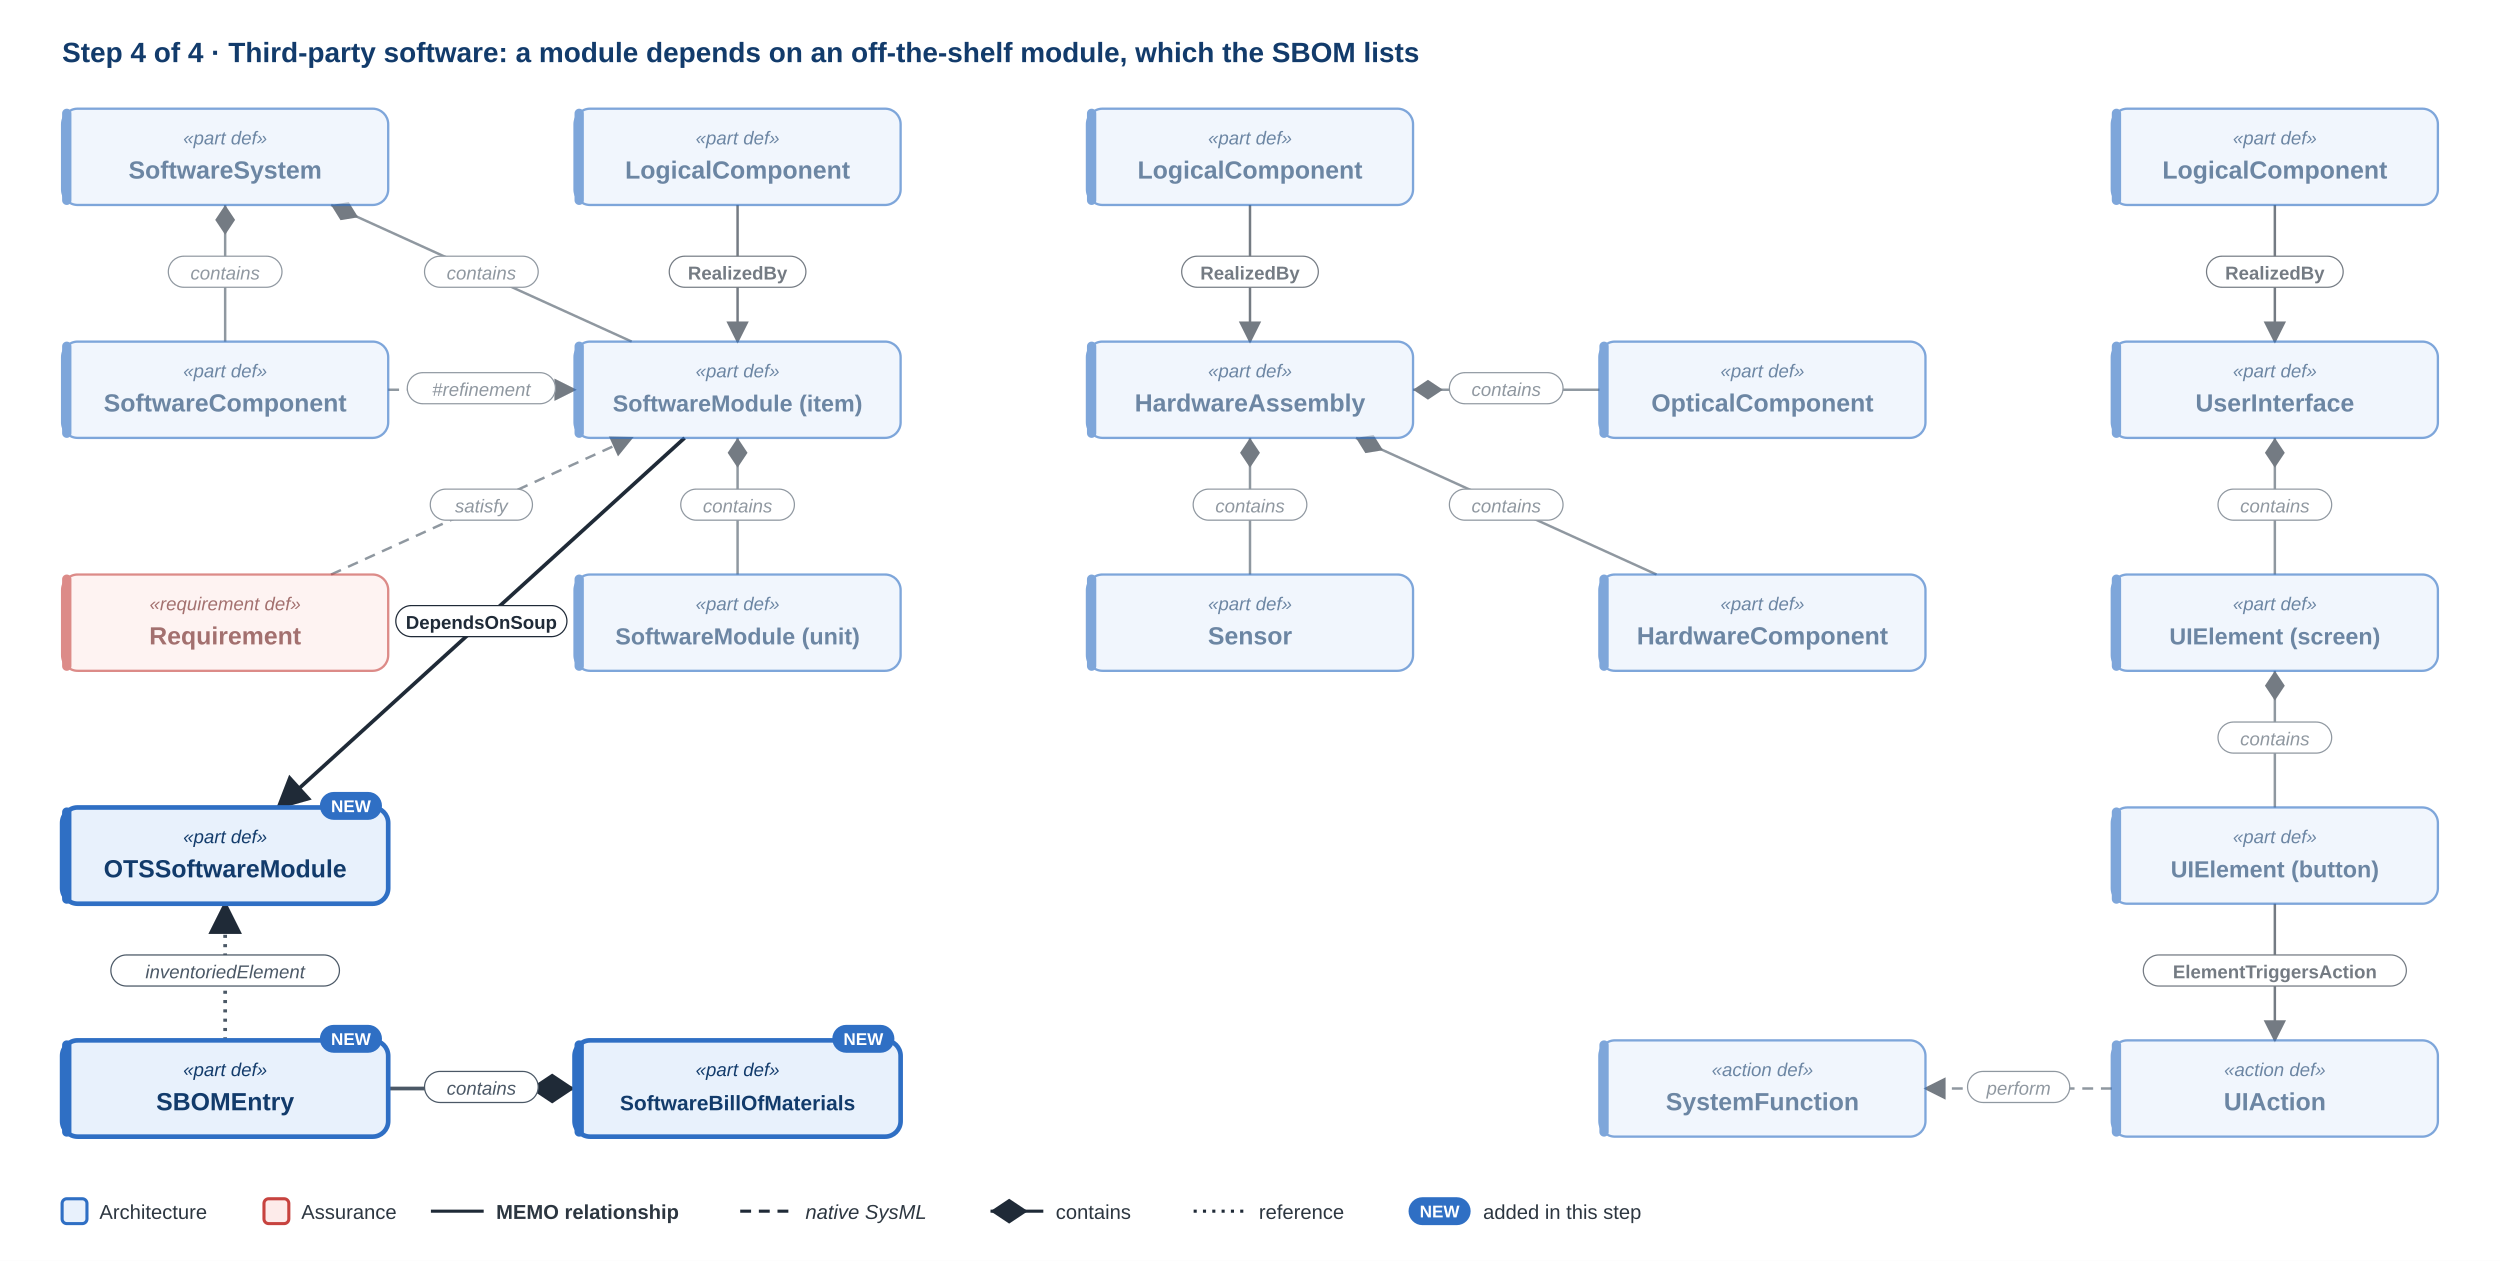
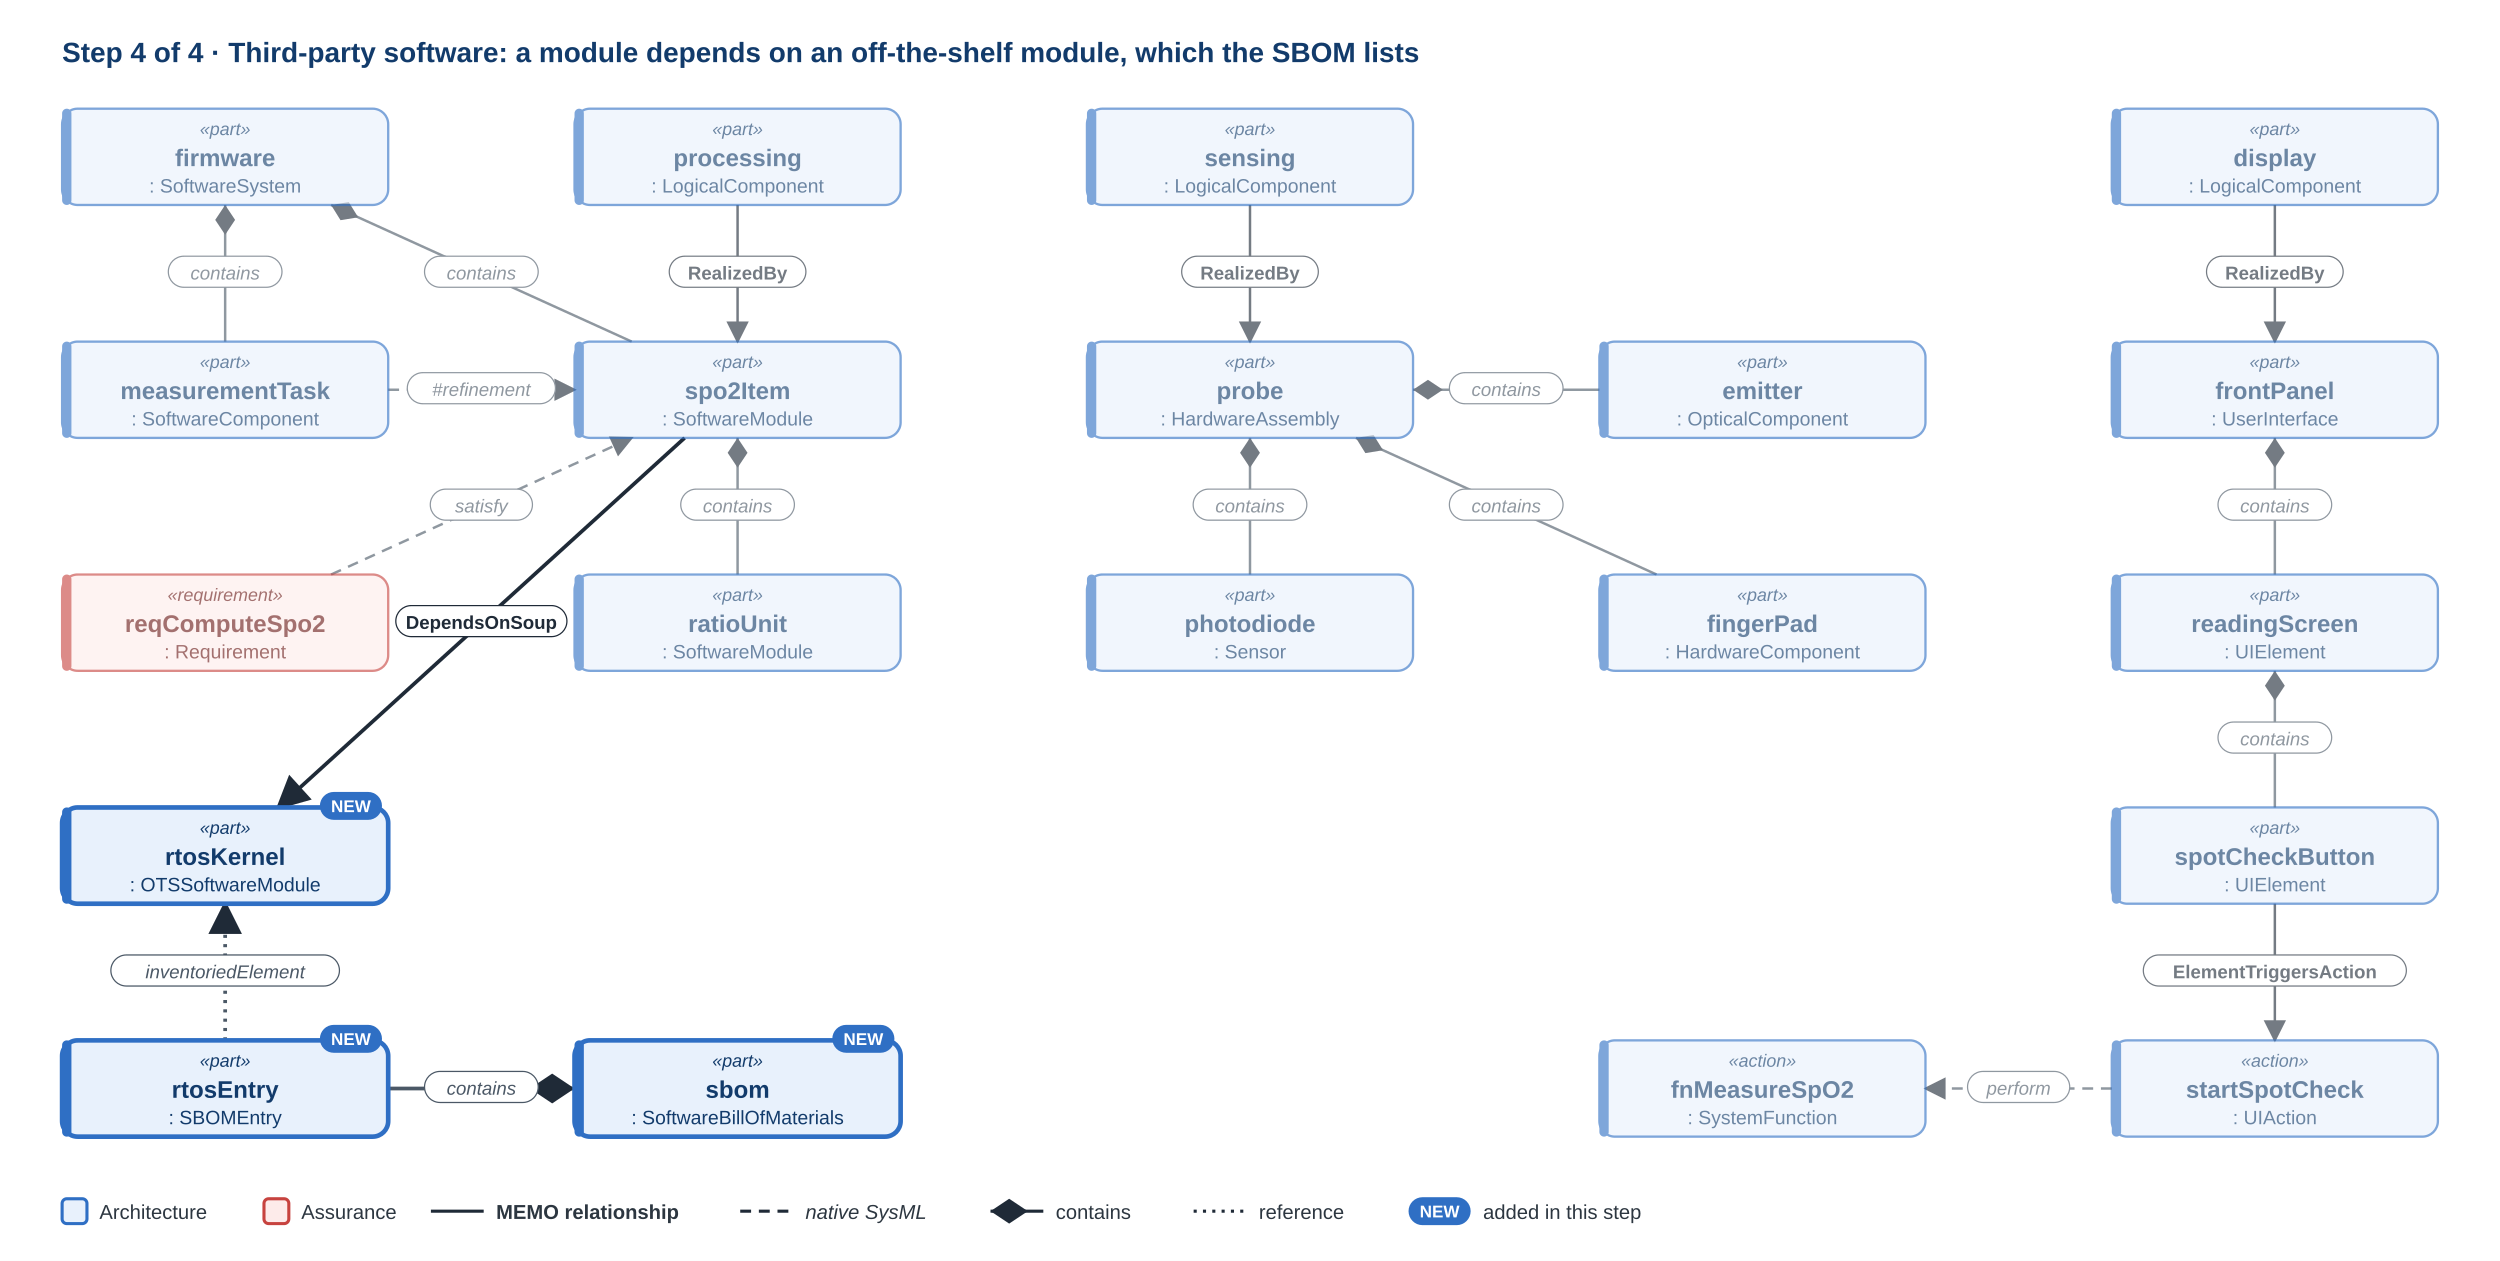
<svg xmlns="http://www.w3.org/2000/svg" viewBox="0 0 1610 812" width="1610" height="812" font-family="Nunito, 'Segoe UI', Arial, sans-serif" role="img" aria-label="Implementation layer, step 4: Third-party software: a module depends on an off-the-shelf module, which the SBOM lists">
  <defs>
    <marker id="arrow" viewBox="0 0 10 10" refX="9" refY="5" markerWidth="9" markerHeight="9" orient="auto-start-reverse">
      <path d="M0,0 L10,5 L0,10 z" fill="#1f2a37" />
    </marker>
    <marker id="diamond" viewBox="0 0 14 10" refX="13" refY="5" markerWidth="14" markerHeight="10" orient="auto-start-reverse">
      <path d="M1,5 L7,1 L13,5 L7,9 z" fill="#1f2a37" />
    </marker>
  </defs>
  <rect width="100%" height="100%" fill="#ffffff" />
  <text x="40" y="40" font-size="18" font-weight="800" fill="#123b6b">Step 4 of 4 · Third-party software: a module depends on an off-the-shelf module, which the SBOM lists</text>
  <g opacity="0.62">
    <line x1="475" y1="132" x2="475" y2="220" stroke="#1f2a37" stroke-width="1.6" marker-end="url(#arrow)" />
    <rect x="431" y="165" width="88" height="20" rx="10" fill="#ffffff" stroke="#1f2a37" stroke-width="0.8" />
    <text x="475" y="180" text-anchor="middle" font-size="12" font-weight="700" fill="#1f2a37">RealizedBy</text>
  </g>
  <g opacity="0.62">
    <line x1="213.2" y1="132" x2="406.8" y2="220" stroke="#4b5866" stroke-width="1.6" marker-start="url(#diamond)" />
    <rect x="273.4" y="165" width="73.2" height="20" rx="10" fill="#ffffff" stroke="#4b5866" stroke-width="0.8" />
    <text x="310" y="180" text-anchor="middle" font-size="12" font-style="italic" fill="#4b5866">contains</text>
  </g>
  <g opacity="0.62">
    <line x1="145" y1="132" x2="145" y2="220" stroke="#4b5866" stroke-width="1.6" marker-start="url(#diamond)" />
    <rect x="108.4" y="165" width="73.2" height="20" rx="10" fill="#ffffff" stroke="#4b5866" stroke-width="0.8" />
    <text x="145" y="180" text-anchor="middle" font-size="12" font-style="italic" fill="#4b5866">contains</text>
  </g>
  <g opacity="0.62">
    <line x1="475" y1="282" x2="475" y2="370" stroke="#4b5866" stroke-width="1.6" marker-start="url(#diamond)" />
    <rect x="438.4" y="315" width="73.2" height="20" rx="10" fill="#ffffff" stroke="#4b5866" stroke-width="0.8" />
    <text x="475" y="330" text-anchor="middle" font-size="12" font-style="italic" fill="#4b5866">contains</text>
  </g>
  <g opacity="0.62">
    <line x1="250" y1="251" x2="370" y2="251" stroke="#4b5866" stroke-width="1.6" stroke-dasharray="7 5" marker-end="url(#arrow)" />
    <rect x="262.3" y="240" width="95.4" height="20" rx="10" fill="#ffffff" stroke="#4b5866" stroke-width="0.8" />
    <text x="310" y="255" text-anchor="middle" font-size="12" font-style="italic" fill="#4b5866">#refinement</text>
  </g>
  <g opacity="0.62">
    <line x1="213.2" y1="370" x2="406.8" y2="282" stroke="#4b5866" stroke-width="1.6" stroke-dasharray="7 5" marker-end="url(#arrow)" />
    <rect x="277.1" y="315" width="65.8" height="20" rx="10" fill="#ffffff" stroke="#4b5866" stroke-width="0.8" />
    <text x="310" y="330" text-anchor="middle" font-size="12" font-style="italic" fill="#4b5866">satisfy</text>
  </g>
  <g opacity="0.62">
    <line x1="805" y1="132" x2="805" y2="220" stroke="#1f2a37" stroke-width="1.6" marker-end="url(#arrow)" />
    <rect x="761" y="165" width="88" height="20" rx="10" fill="#ffffff" stroke="#1f2a37" stroke-width="0.8" />
    <text x="805" y="180" text-anchor="middle" font-size="12" font-weight="700" fill="#1f2a37">RealizedBy</text>
  </g>
  <g opacity="0.62">
    <line x1="910" y1="251" x2="1030" y2="251" stroke="#4b5866" stroke-width="1.6" marker-start="url(#diamond)" />
    <rect x="933.4" y="240" width="73.2" height="20" rx="10" fill="#ffffff" stroke="#4b5866" stroke-width="0.8" />
    <text x="970" y="255" text-anchor="middle" font-size="12" font-style="italic" fill="#4b5866">contains</text>
  </g>
  <g opacity="0.62">
    <line x1="805" y1="282" x2="805" y2="370" stroke="#4b5866" stroke-width="1.6" marker-start="url(#diamond)" />
    <rect x="768.4" y="315" width="73.2" height="20" rx="10" fill="#ffffff" stroke="#4b5866" stroke-width="0.8" />
    <text x="805" y="330" text-anchor="middle" font-size="12" font-style="italic" fill="#4b5866">contains</text>
  </g>
  <g opacity="0.62">
    <line x1="873.2" y1="282" x2="1066.8" y2="370" stroke="#4b5866" stroke-width="1.6" marker-start="url(#diamond)" />
    <rect x="933.4" y="315" width="73.2" height="20" rx="10" fill="#ffffff" stroke="#4b5866" stroke-width="0.8" />
    <text x="970" y="330" text-anchor="middle" font-size="12" font-style="italic" fill="#4b5866">contains</text>
  </g>
  <g opacity="0.62">
    <line x1="1465" y1="132" x2="1465" y2="220" stroke="#1f2a37" stroke-width="1.6" marker-end="url(#arrow)" />
    <rect x="1421" y="165" width="88" height="20" rx="10" fill="#ffffff" stroke="#1f2a37" stroke-width="0.8" />
    <text x="1465" y="180" text-anchor="middle" font-size="12" font-weight="700" fill="#1f2a37">RealizedBy</text>
  </g>
  <g opacity="0.62">
    <line x1="1465" y1="282" x2="1465" y2="370" stroke="#4b5866" stroke-width="1.6" marker-start="url(#diamond)" />
    <rect x="1428.4" y="315" width="73.2" height="20" rx="10" fill="#ffffff" stroke="#4b5866" stroke-width="0.8" />
    <text x="1465" y="330" text-anchor="middle" font-size="12" font-style="italic" fill="#4b5866">contains</text>
  </g>
  <g opacity="0.62">
    <line x1="1465" y1="432" x2="1465" y2="520" stroke="#4b5866" stroke-width="1.6" marker-start="url(#diamond)" />
    <rect x="1428.4" y="465" width="73.2" height="20" rx="10" fill="#ffffff" stroke="#4b5866" stroke-width="0.8" />
    <text x="1465" y="480" text-anchor="middle" font-size="12" font-style="italic" fill="#4b5866">contains</text>
  </g>
  <g opacity="0.62">
    <line x1="1465" y1="582" x2="1465" y2="670" stroke="#1f2a37" stroke-width="1.6" marker-end="url(#arrow)" />
    <rect x="1380.3" y="615" width="169.4" height="20" rx="10" fill="#ffffff" stroke="#1f2a37" stroke-width="0.8" />
    <text x="1465" y="630" text-anchor="middle" font-size="12" font-weight="700" fill="#1f2a37">ElementTriggersAction</text>
  </g>
  <g opacity="0.62">
    <line x1="1360" y1="701" x2="1240" y2="701" stroke="#4b5866" stroke-width="1.6" stroke-dasharray="7 5" marker-end="url(#arrow)" />
    <rect x="1267.1" y="690" width="65.8" height="20" rx="10" fill="#ffffff" stroke="#4b5866" stroke-width="0.8" />
    <text x="1300" y="705" text-anchor="middle" font-size="12" font-style="italic" fill="#4b5866">perform</text>
  </g>
  <g opacity="1">
    <line x1="440.9" y1="282" x2="179.1" y2="520" stroke="#1f2a37" stroke-width="2.4" marker-end="url(#arrow)" />
    <rect x="254.9" y="390" width="110.2" height="20" rx="10" fill="#ffffff" stroke="#1f2a37" stroke-width="0.8" />
    <text x="310" y="405" text-anchor="middle" font-size="12" font-weight="700" fill="#1f2a37">DependsOnSoup</text>
  </g>
  <g opacity="1">
    <line x1="370" y1="701" x2="250" y2="701" stroke="#4b5866" stroke-width="2.4" marker-start="url(#diamond)" />
    <rect x="273.4" y="690" width="73.2" height="20" rx="10" fill="#ffffff" stroke="#4b5866" stroke-width="0.8" />
    <text x="310" y="705" text-anchor="middle" font-size="12" font-style="italic" fill="#4b5866">contains</text>
  </g>
  <g opacity="1">
    <line x1="145" y1="670" x2="145" y2="582" stroke="#4b5866" stroke-width="2.4" stroke-dasharray="2 4" marker-end="url(#arrow)" />
    <rect x="71.4" y="615" width="147.2" height="20" rx="10" fill="#ffffff" stroke="#4b5866" stroke-width="0.8" />
    <text x="145" y="630" text-anchor="middle" font-size="12" font-style="italic" fill="#4b5866">inventoriedElement</text>
  </g>
  <g opacity="0.62">
    <rect x="40" y="70" width="210" height="62" rx="10" fill="#e8f1fc" stroke="#2f6fc4" stroke-width="1.5" />
    <rect x="40" y="70" width="6" height="62" rx="3" fill="#2f6fc4" />
-     <text x="145" y="93" text-anchor="middle" font-size="12" fill="#123b6b" font-style="italic">«part def»</text>
-     <text x="145" y="115" text-anchor="middle" font-size="16" font-weight="700" fill="#123b6b">SoftwareSystem</text>
+     <text x="145" y="87" text-anchor="middle" font-size="11.5" fill="#123b6b" font-style="italic">«part»</text>
+     <text x="145" y="107" text-anchor="middle" font-size="15.5" font-weight="700" fill="#123b6b">firmware</text>
+     <text x="145" y="124" text-anchor="middle" font-size="12.5" fill="#123b6b">: SoftwareSystem</text>
  </g>
  <g opacity="0.62">
    <rect x="370" y="70" width="210" height="62" rx="10" fill="#e8f1fc" stroke="#2f6fc4" stroke-width="1.5" />
    <rect x="370" y="70" width="6" height="62" rx="3" fill="#2f6fc4" />
-     <text x="475" y="93" text-anchor="middle" font-size="12" fill="#123b6b" font-style="italic">«part def»</text>
-     <text x="475" y="115" text-anchor="middle" font-size="16" font-weight="700" fill="#123b6b">LogicalComponent</text>
+     <text x="475" y="87" text-anchor="middle" font-size="11.5" fill="#123b6b" font-style="italic">«part»</text>
+     <text x="475" y="107" text-anchor="middle" font-size="15.5" font-weight="700" fill="#123b6b">processing</text>
+     <text x="475" y="124" text-anchor="middle" font-size="12.5" fill="#123b6b">: LogicalComponent</text>
  </g>
  <g opacity="0.62">
    <rect x="40" y="220" width="210" height="62" rx="10" fill="#e8f1fc" stroke="#2f6fc4" stroke-width="1.5" />
    <rect x="40" y="220" width="6" height="62" rx="3" fill="#2f6fc4" />
-     <text x="145" y="243" text-anchor="middle" font-size="12" fill="#123b6b" font-style="italic">«part def»</text>
-     <text x="145" y="265" text-anchor="middle" font-size="16" font-weight="700" fill="#123b6b">SoftwareComponent</text>
+     <text x="145" y="237" text-anchor="middle" font-size="11.5" fill="#123b6b" font-style="italic">«part»</text>
+     <text x="145" y="257" text-anchor="middle" font-size="15.5" font-weight="700" fill="#123b6b">measurementTask</text>
+     <text x="145" y="274" text-anchor="middle" font-size="12.5" fill="#123b6b">: SoftwareComponent</text>
  </g>
  <g opacity="0.62">
    <rect x="370" y="220" width="210" height="62" rx="10" fill="#e8f1fc" stroke="#2f6fc4" stroke-width="1.5" />
    <rect x="370" y="220" width="6" height="62" rx="3" fill="#2f6fc4" />
-     <text x="475" y="243" text-anchor="middle" font-size="12" fill="#123b6b" font-style="italic">«part def»</text>
-     <text x="475" y="265" text-anchor="middle" font-size="15" font-weight="700" fill="#123b6b">SoftwareModule (item)</text>
+     <text x="475" y="237" text-anchor="middle" font-size="11.5" fill="#123b6b" font-style="italic">«part»</text>
+     <text x="475" y="257" text-anchor="middle" font-size="15.5" font-weight="700" fill="#123b6b">spo2Item</text>
+     <text x="475" y="274" text-anchor="middle" font-size="12.5" fill="#123b6b">: SoftwareModule</text>
  </g>
  <g opacity="0.62">
    <rect x="40" y="370" width="210" height="62" rx="10" fill="#fdebea" stroke="#c7433f" stroke-width="1.5" />
    <rect x="40" y="370" width="6" height="62" rx="3" fill="#c7433f" />
-     <text x="145" y="393" text-anchor="middle" font-size="12" fill="#6b1916" font-style="italic">«requirement def»</text>
-     <text x="145" y="415" text-anchor="middle" font-size="16" font-weight="700" fill="#6b1916">Requirement</text>
+     <text x="145" y="387" text-anchor="middle" font-size="11.5" fill="#6b1916" font-style="italic">«requirement»</text>
+     <text x="145" y="407" text-anchor="middle" font-size="15.5" font-weight="700" fill="#6b1916">reqComputeSpo2</text>
+     <text x="145" y="424" text-anchor="middle" font-size="12.5" fill="#6b1916">: Requirement</text>
  </g>
  <g opacity="0.62">
    <rect x="370" y="370" width="210" height="62" rx="10" fill="#e8f1fc" stroke="#2f6fc4" stroke-width="1.5" />
    <rect x="370" y="370" width="6" height="62" rx="3" fill="#2f6fc4" />
-     <text x="475" y="393" text-anchor="middle" font-size="12" fill="#123b6b" font-style="italic">«part def»</text>
-     <text x="475" y="415" text-anchor="middle" font-size="15" font-weight="700" fill="#123b6b">SoftwareModule (unit)</text>
+     <text x="475" y="387" text-anchor="middle" font-size="11.5" fill="#123b6b" font-style="italic">«part»</text>
+     <text x="475" y="407" text-anchor="middle" font-size="15.5" font-weight="700" fill="#123b6b">ratioUnit</text>
+     <text x="475" y="424" text-anchor="middle" font-size="12.5" fill="#123b6b">: SoftwareModule</text>
  </g>
  <g opacity="0.62">
    <rect x="700" y="70" width="210" height="62" rx="10" fill="#e8f1fc" stroke="#2f6fc4" stroke-width="1.5" />
    <rect x="700" y="70" width="6" height="62" rx="3" fill="#2f6fc4" />
-     <text x="805" y="93" text-anchor="middle" font-size="12" fill="#123b6b" font-style="italic">«part def»</text>
-     <text x="805" y="115" text-anchor="middle" font-size="16" font-weight="700" fill="#123b6b">LogicalComponent</text>
+     <text x="805" y="87" text-anchor="middle" font-size="11.5" fill="#123b6b" font-style="italic">«part»</text>
+     <text x="805" y="107" text-anchor="middle" font-size="15.5" font-weight="700" fill="#123b6b">sensing</text>
+     <text x="805" y="124" text-anchor="middle" font-size="12.5" fill="#123b6b">: LogicalComponent</text>
  </g>
  <g opacity="0.62">
    <rect x="700" y="220" width="210" height="62" rx="10" fill="#e8f1fc" stroke="#2f6fc4" stroke-width="1.5" />
    <rect x="700" y="220" width="6" height="62" rx="3" fill="#2f6fc4" />
-     <text x="805" y="243" text-anchor="middle" font-size="12" fill="#123b6b" font-style="italic">«part def»</text>
-     <text x="805" y="265" text-anchor="middle" font-size="16" font-weight="700" fill="#123b6b">HardwareAssembly</text>
+     <text x="805" y="237" text-anchor="middle" font-size="11.5" fill="#123b6b" font-style="italic">«part»</text>
+     <text x="805" y="257" text-anchor="middle" font-size="15.5" font-weight="700" fill="#123b6b">probe</text>
+     <text x="805" y="274" text-anchor="middle" font-size="12.5" fill="#123b6b">: HardwareAssembly</text>
  </g>
  <g opacity="0.62">
    <rect x="1030" y="220" width="210" height="62" rx="10" fill="#e8f1fc" stroke="#2f6fc4" stroke-width="1.5" />
    <rect x="1030" y="220" width="6" height="62" rx="3" fill="#2f6fc4" />
-     <text x="1135" y="243" text-anchor="middle" font-size="12" fill="#123b6b" font-style="italic">«part def»</text>
-     <text x="1135" y="265" text-anchor="middle" font-size="16" font-weight="700" fill="#123b6b">OpticalComponent</text>
+     <text x="1135" y="237" text-anchor="middle" font-size="11.5" fill="#123b6b" font-style="italic">«part»</text>
+     <text x="1135" y="257" text-anchor="middle" font-size="15.5" font-weight="700" fill="#123b6b">emitter</text>
+     <text x="1135" y="274" text-anchor="middle" font-size="12.5" fill="#123b6b">: OpticalComponent</text>
  </g>
  <g opacity="0.62">
    <rect x="700" y="370" width="210" height="62" rx="10" fill="#e8f1fc" stroke="#2f6fc4" stroke-width="1.5" />
    <rect x="700" y="370" width="6" height="62" rx="3" fill="#2f6fc4" />
-     <text x="805" y="393" text-anchor="middle" font-size="12" fill="#123b6b" font-style="italic">«part def»</text>
-     <text x="805" y="415" text-anchor="middle" font-size="16" font-weight="700" fill="#123b6b">Sensor</text>
+     <text x="805" y="387" text-anchor="middle" font-size="11.5" fill="#123b6b" font-style="italic">«part»</text>
+     <text x="805" y="407" text-anchor="middle" font-size="15.5" font-weight="700" fill="#123b6b">photodiode</text>
+     <text x="805" y="424" text-anchor="middle" font-size="12.5" fill="#123b6b">: Sensor</text>
  </g>
  <g opacity="0.62">
    <rect x="1030" y="370" width="210" height="62" rx="10" fill="#e8f1fc" stroke="#2f6fc4" stroke-width="1.5" />
    <rect x="1030" y="370" width="6" height="62" rx="3" fill="#2f6fc4" />
-     <text x="1135" y="393" text-anchor="middle" font-size="12" fill="#123b6b" font-style="italic">«part def»</text>
-     <text x="1135" y="415" text-anchor="middle" font-size="16" font-weight="700" fill="#123b6b">HardwareComponent</text>
+     <text x="1135" y="387" text-anchor="middle" font-size="11.5" fill="#123b6b" font-style="italic">«part»</text>
+     <text x="1135" y="407" text-anchor="middle" font-size="15.5" font-weight="700" fill="#123b6b">fingerPad</text>
+     <text x="1135" y="424" text-anchor="middle" font-size="12.5" fill="#123b6b">: HardwareComponent</text>
  </g>
  <g opacity="0.62">
    <rect x="1360" y="70" width="210" height="62" rx="10" fill="#e8f1fc" stroke="#2f6fc4" stroke-width="1.5" />
    <rect x="1360" y="70" width="6" height="62" rx="3" fill="#2f6fc4" />
-     <text x="1465" y="93" text-anchor="middle" font-size="12" fill="#123b6b" font-style="italic">«part def»</text>
-     <text x="1465" y="115" text-anchor="middle" font-size="16" font-weight="700" fill="#123b6b">LogicalComponent</text>
+     <text x="1465" y="87" text-anchor="middle" font-size="11.5" fill="#123b6b" font-style="italic">«part»</text>
+     <text x="1465" y="107" text-anchor="middle" font-size="15.5" font-weight="700" fill="#123b6b">display</text>
+     <text x="1465" y="124" text-anchor="middle" font-size="12.5" fill="#123b6b">: LogicalComponent</text>
  </g>
  <g opacity="0.62">
    <rect x="1360" y="220" width="210" height="62" rx="10" fill="#e8f1fc" stroke="#2f6fc4" stroke-width="1.5" />
    <rect x="1360" y="220" width="6" height="62" rx="3" fill="#2f6fc4" />
-     <text x="1465" y="243" text-anchor="middle" font-size="12" fill="#123b6b" font-style="italic">«part def»</text>
-     <text x="1465" y="265" text-anchor="middle" font-size="16" font-weight="700" fill="#123b6b">UserInterface</text>
+     <text x="1465" y="237" text-anchor="middle" font-size="11.5" fill="#123b6b" font-style="italic">«part»</text>
+     <text x="1465" y="257" text-anchor="middle" font-size="15.5" font-weight="700" fill="#123b6b">frontPanel</text>
+     <text x="1465" y="274" text-anchor="middle" font-size="12.5" fill="#123b6b">: UserInterface</text>
  </g>
  <g opacity="0.62">
    <rect x="1360" y="370" width="210" height="62" rx="10" fill="#e8f1fc" stroke="#2f6fc4" stroke-width="1.5" />
    <rect x="1360" y="370" width="6" height="62" rx="3" fill="#2f6fc4" />
-     <text x="1465" y="393" text-anchor="middle" font-size="12" fill="#123b6b" font-style="italic">«part def»</text>
-     <text x="1465" y="415" text-anchor="middle" font-size="15" font-weight="700" fill="#123b6b">UIElement (screen)</text>
+     <text x="1465" y="387" text-anchor="middle" font-size="11.5" fill="#123b6b" font-style="italic">«part»</text>
+     <text x="1465" y="407" text-anchor="middle" font-size="15.5" font-weight="700" fill="#123b6b">readingScreen</text>
+     <text x="1465" y="424" text-anchor="middle" font-size="12.5" fill="#123b6b">: UIElement</text>
  </g>
  <g opacity="0.62">
    <rect x="1360" y="520" width="210" height="62" rx="10" fill="#e8f1fc" stroke="#2f6fc4" stroke-width="1.5" />
    <rect x="1360" y="520" width="6" height="62" rx="3" fill="#2f6fc4" />
-     <text x="1465" y="543" text-anchor="middle" font-size="12" fill="#123b6b" font-style="italic">«part def»</text>
-     <text x="1465" y="565" text-anchor="middle" font-size="15" font-weight="700" fill="#123b6b">UIElement (button)</text>
+     <text x="1465" y="537" text-anchor="middle" font-size="11.5" fill="#123b6b" font-style="italic">«part»</text>
+     <text x="1465" y="557" text-anchor="middle" font-size="15.5" font-weight="700" fill="#123b6b">spotCheckButton</text>
+     <text x="1465" y="574" text-anchor="middle" font-size="12.5" fill="#123b6b">: UIElement</text>
  </g>
  <g opacity="0.62">
    <rect x="1360" y="670" width="210" height="62" rx="10" fill="#e8f1fc" stroke="#2f6fc4" stroke-width="1.5" />
    <rect x="1360" y="670" width="6" height="62" rx="3" fill="#2f6fc4" />
-     <text x="1465" y="693" text-anchor="middle" font-size="12" fill="#123b6b" font-style="italic">«action def»</text>
-     <text x="1465" y="715" text-anchor="middle" font-size="16" font-weight="700" fill="#123b6b">UIAction</text>
+     <text x="1465" y="687" text-anchor="middle" font-size="11.5" fill="#123b6b" font-style="italic">«action»</text>
+     <text x="1465" y="707" text-anchor="middle" font-size="15.5" font-weight="700" fill="#123b6b">startSpotCheck</text>
+     <text x="1465" y="724" text-anchor="middle" font-size="12.5" fill="#123b6b">: UIAction</text>
  </g>
  <g opacity="0.62">
    <rect x="1030" y="670" width="210" height="62" rx="10" fill="#e8f1fc" stroke="#2f6fc4" stroke-width="1.5" />
    <rect x="1030" y="670" width="6" height="62" rx="3" fill="#2f6fc4" />
-     <text x="1135" y="693" text-anchor="middle" font-size="12" fill="#123b6b" font-style="italic">«action def»</text>
-     <text x="1135" y="715" text-anchor="middle" font-size="16" font-weight="700" fill="#123b6b">SystemFunction</text>
+     <text x="1135" y="687" text-anchor="middle" font-size="11.5" fill="#123b6b" font-style="italic">«action»</text>
+     <text x="1135" y="707" text-anchor="middle" font-size="15.5" font-weight="700" fill="#123b6b">fnMeasureSpO2</text>
+     <text x="1135" y="724" text-anchor="middle" font-size="12.5" fill="#123b6b">: SystemFunction</text>
  </g>
  <g opacity="1">
    <rect x="40" y="520" width="210" height="62" rx="10" fill="#e8f1fc" stroke="#2f6fc4" stroke-width="3" />
    <rect x="40" y="520" width="6" height="62" rx="3" fill="#2f6fc4" />
-     <text x="145" y="543" text-anchor="middle" font-size="12" fill="#123b6b" font-style="italic">«part def»</text>
-     <text x="145" y="565" text-anchor="middle" font-size="16" font-weight="700" fill="#123b6b">OTSSoftwareModule</text>
+     <text x="145" y="537" text-anchor="middle" font-size="11.5" fill="#123b6b" font-style="italic">«part»</text>
+     <text x="145" y="557" text-anchor="middle" font-size="15.5" font-weight="700" fill="#123b6b">rtosKernel</text>
+     <text x="145" y="574" text-anchor="middle" font-size="12.5" fill="#123b6b">: OTSSoftwareModule</text>
    <rect x="206" y="510" width="40" height="18" rx="9" fill="#2f6fc4" />
    <text x="226" y="523" text-anchor="middle" font-size="11" font-weight="700" fill="#ffffff">NEW</text>
  </g>
  <g opacity="1">
    <rect x="40" y="670" width="210" height="62" rx="10" fill="#e8f1fc" stroke="#2f6fc4" stroke-width="3" />
    <rect x="40" y="670" width="6" height="62" rx="3" fill="#2f6fc4" />
-     <text x="145" y="693" text-anchor="middle" font-size="12" fill="#123b6b" font-style="italic">«part def»</text>
-     <text x="145" y="715" text-anchor="middle" font-size="16" font-weight="700" fill="#123b6b">SBOMEntry</text>
+     <text x="145" y="687" text-anchor="middle" font-size="11.5" fill="#123b6b" font-style="italic">«part»</text>
+     <text x="145" y="707" text-anchor="middle" font-size="15.5" font-weight="700" fill="#123b6b">rtosEntry</text>
+     <text x="145" y="724" text-anchor="middle" font-size="12.5" fill="#123b6b">: SBOMEntry</text>
    <rect x="206" y="660" width="40" height="18" rx="9" fill="#2f6fc4" />
    <text x="226" y="673" text-anchor="middle" font-size="11" font-weight="700" fill="#ffffff">NEW</text>
  </g>
  <g opacity="1">
    <rect x="370" y="670" width="210" height="62" rx="10" fill="#e8f1fc" stroke="#2f6fc4" stroke-width="3" />
    <rect x="370" y="670" width="6" height="62" rx="3" fill="#2f6fc4" />
-     <text x="475" y="693" text-anchor="middle" font-size="12" fill="#123b6b" font-style="italic">«part def»</text>
-     <text x="475" y="715" text-anchor="middle" font-size="13.5" font-weight="700" fill="#123b6b">SoftwareBillOfMaterials</text>
+     <text x="475" y="687" text-anchor="middle" font-size="11.5" fill="#123b6b" font-style="italic">«part»</text>
+     <text x="475" y="707" text-anchor="middle" font-size="15.5" font-weight="700" fill="#123b6b">sbom</text>
+     <text x="475" y="724" text-anchor="middle" font-size="12.5" fill="#123b6b">: SoftwareBillOfMaterials</text>
    <rect x="536" y="660" width="40" height="18" rx="9" fill="#2f6fc4" />
    <text x="556" y="673" text-anchor="middle" font-size="11" font-weight="700" fill="#ffffff">NEW</text>
  </g>
  <rect x="40" y="772" width="16" height="16" rx="3" fill="#e8f1fc" stroke="#2f6fc4" stroke-width="2" />
  <text x="64" y="785" font-size="13" fill="#2c3640">Architecture</text>
  <rect x="170" y="772" width="16" height="16" rx="3" fill="#fdebea" stroke="#c7433f" stroke-width="2" />
  <text x="194" y="785" font-size="13" fill="#2c3640">Assurance</text>
  <line x1="277.5" y1="780" x2="311.5" y2="780" stroke="#1f2a37" stroke-width="2" />
  <text x="319.5" y="785" font-size="13" fill="#2c3640">
    <tspan font-weight="700">MEMO relationship</tspan>
  </text>
  <line x1="476.7" y1="780" x2="510.7" y2="780" stroke="#1f2a37" stroke-width="2" stroke-dasharray="7 5" />
  <text x="518.7" y="785" font-size="13" fill="#2c3640">
    <tspan font-style="italic">native SysML</tspan>
  </text>
  <line x1="637.9" y1="780" x2="671.9" y2="780" stroke="#1f2a37" stroke-width="2" marker-start="url(#diamond)" />
  <text x="679.9" y="785" font-size="13" fill="#2c3640">contains</text>
  <line x1="768.7" y1="780" x2="802.7" y2="780" stroke="#1f2a37" stroke-width="2" stroke-dasharray="2 4" />
  <text x="810.7" y="785" font-size="13" fill="#2c3640">reference</text>
  <rect x="907.1" y="771" width="40" height="18" rx="9" fill="#2f6fc4" />
  <text x="927.1" y="784" text-anchor="middle" font-size="11" font-weight="700" fill="#ffffff">NEW</text>
  <text x="955.1" y="785" font-size="13" fill="#2c3640">added in this step</text>
</svg>
